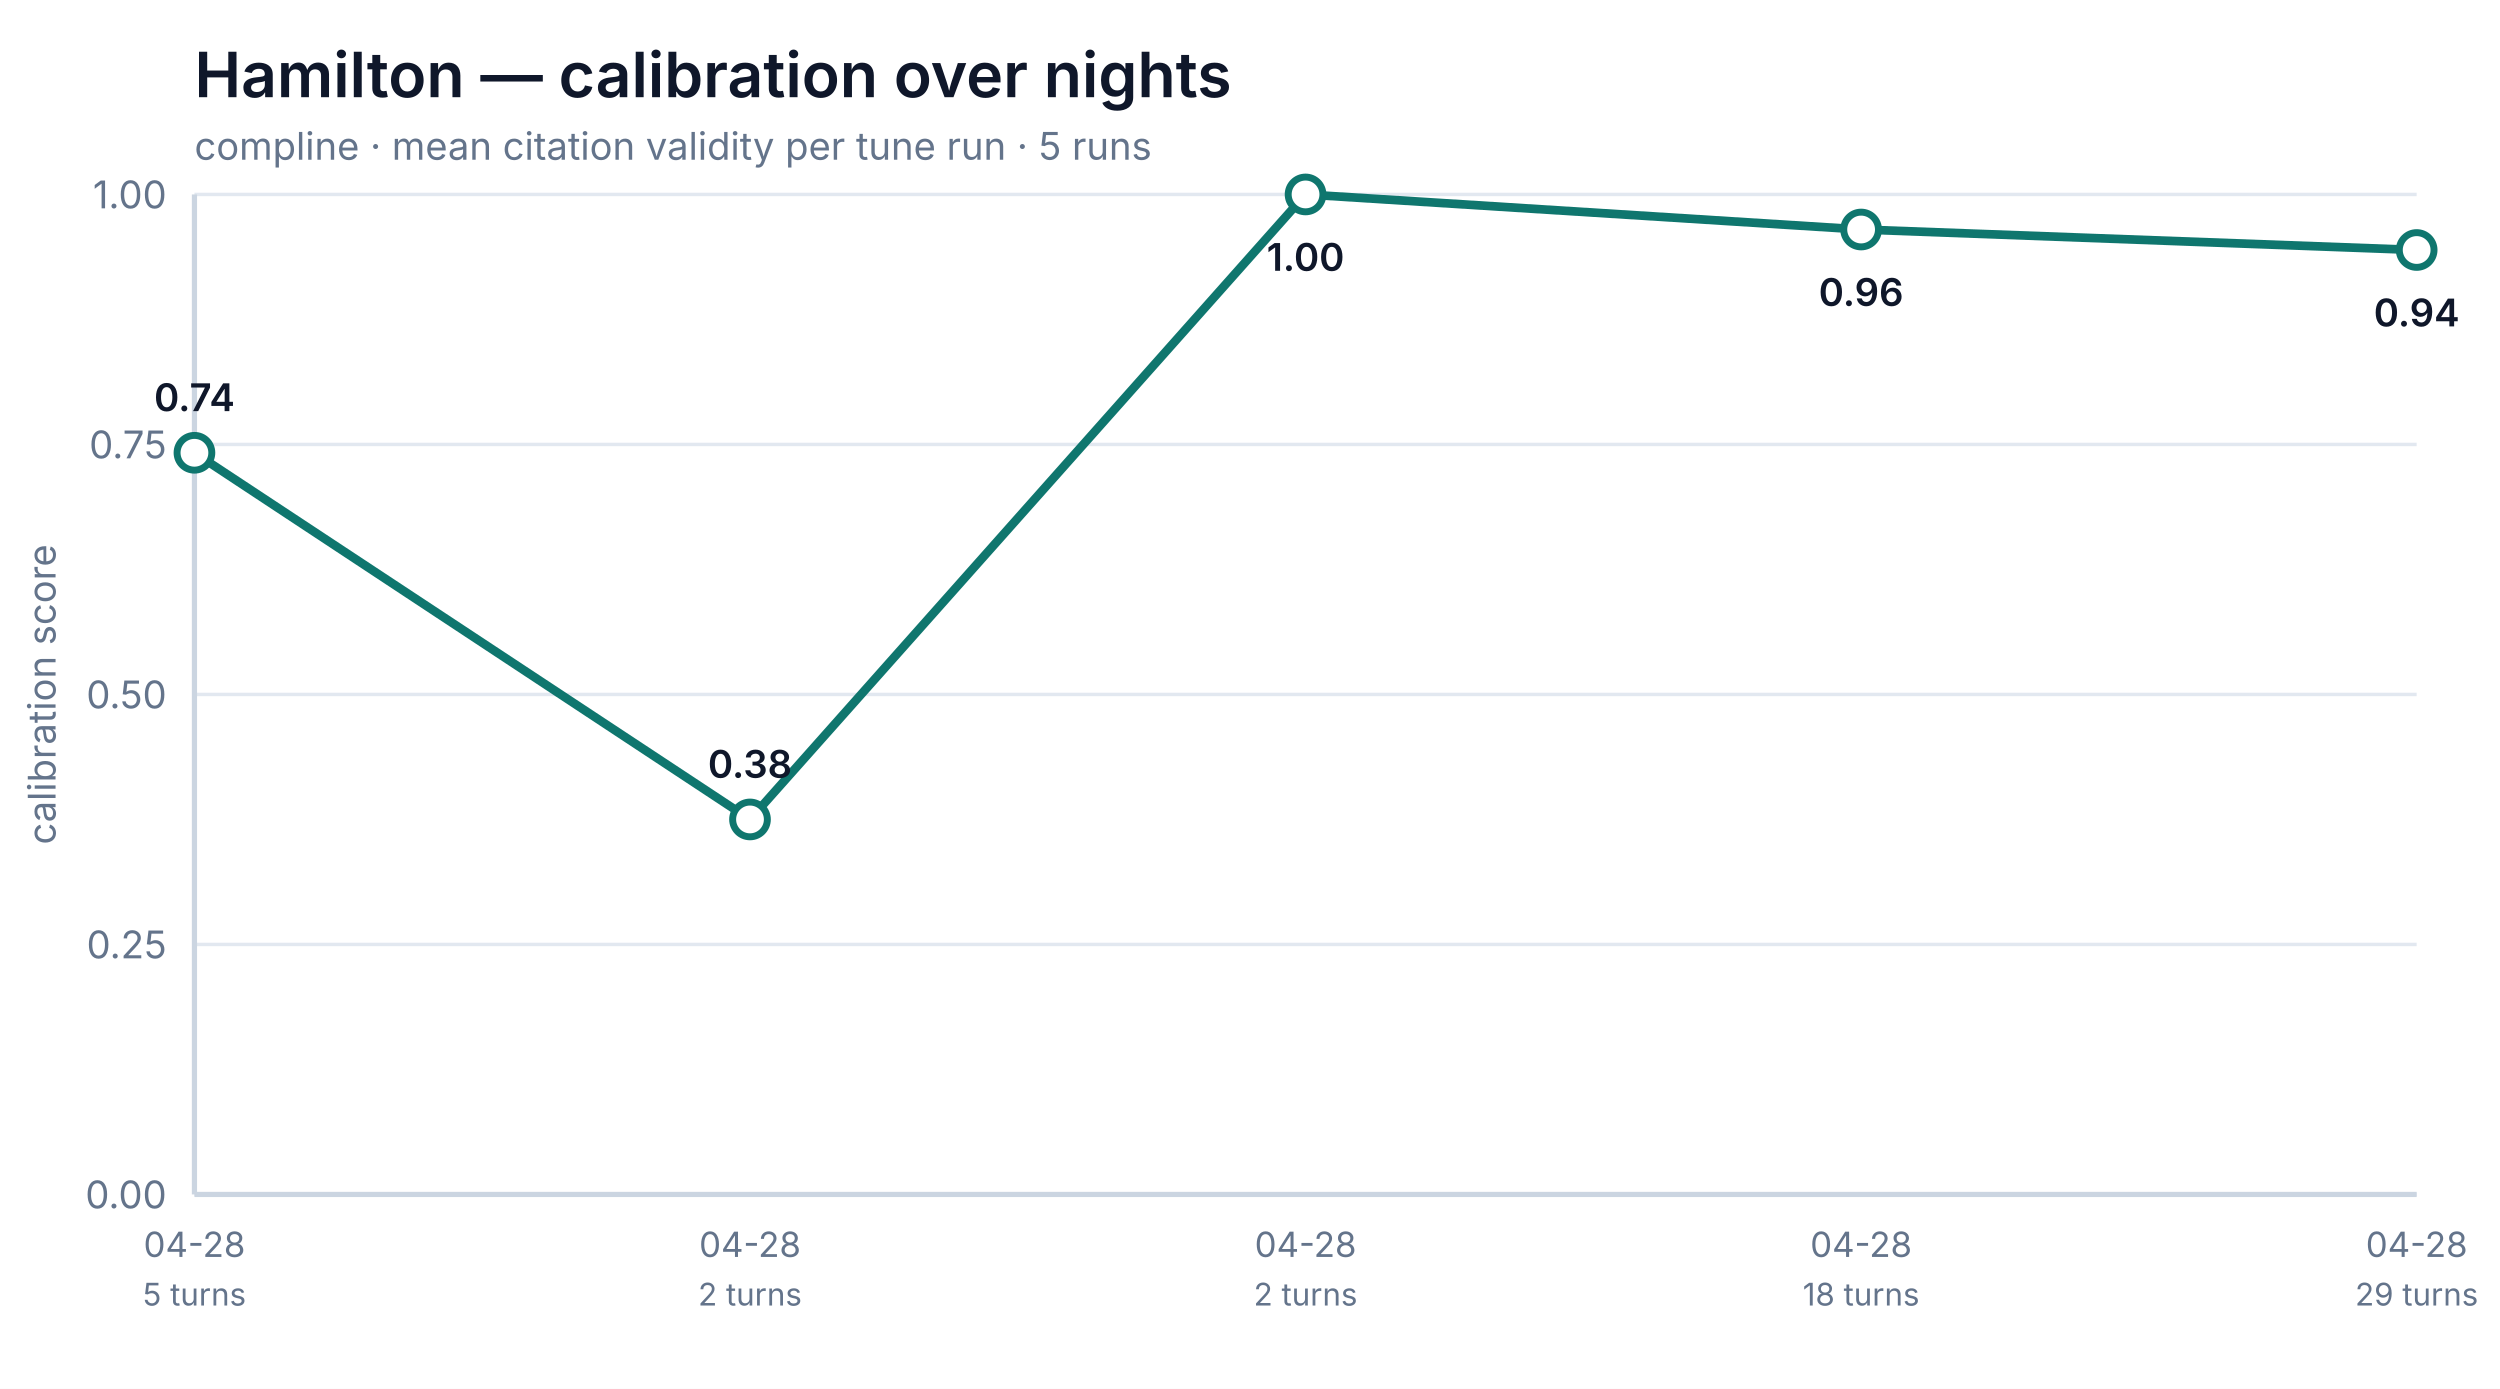
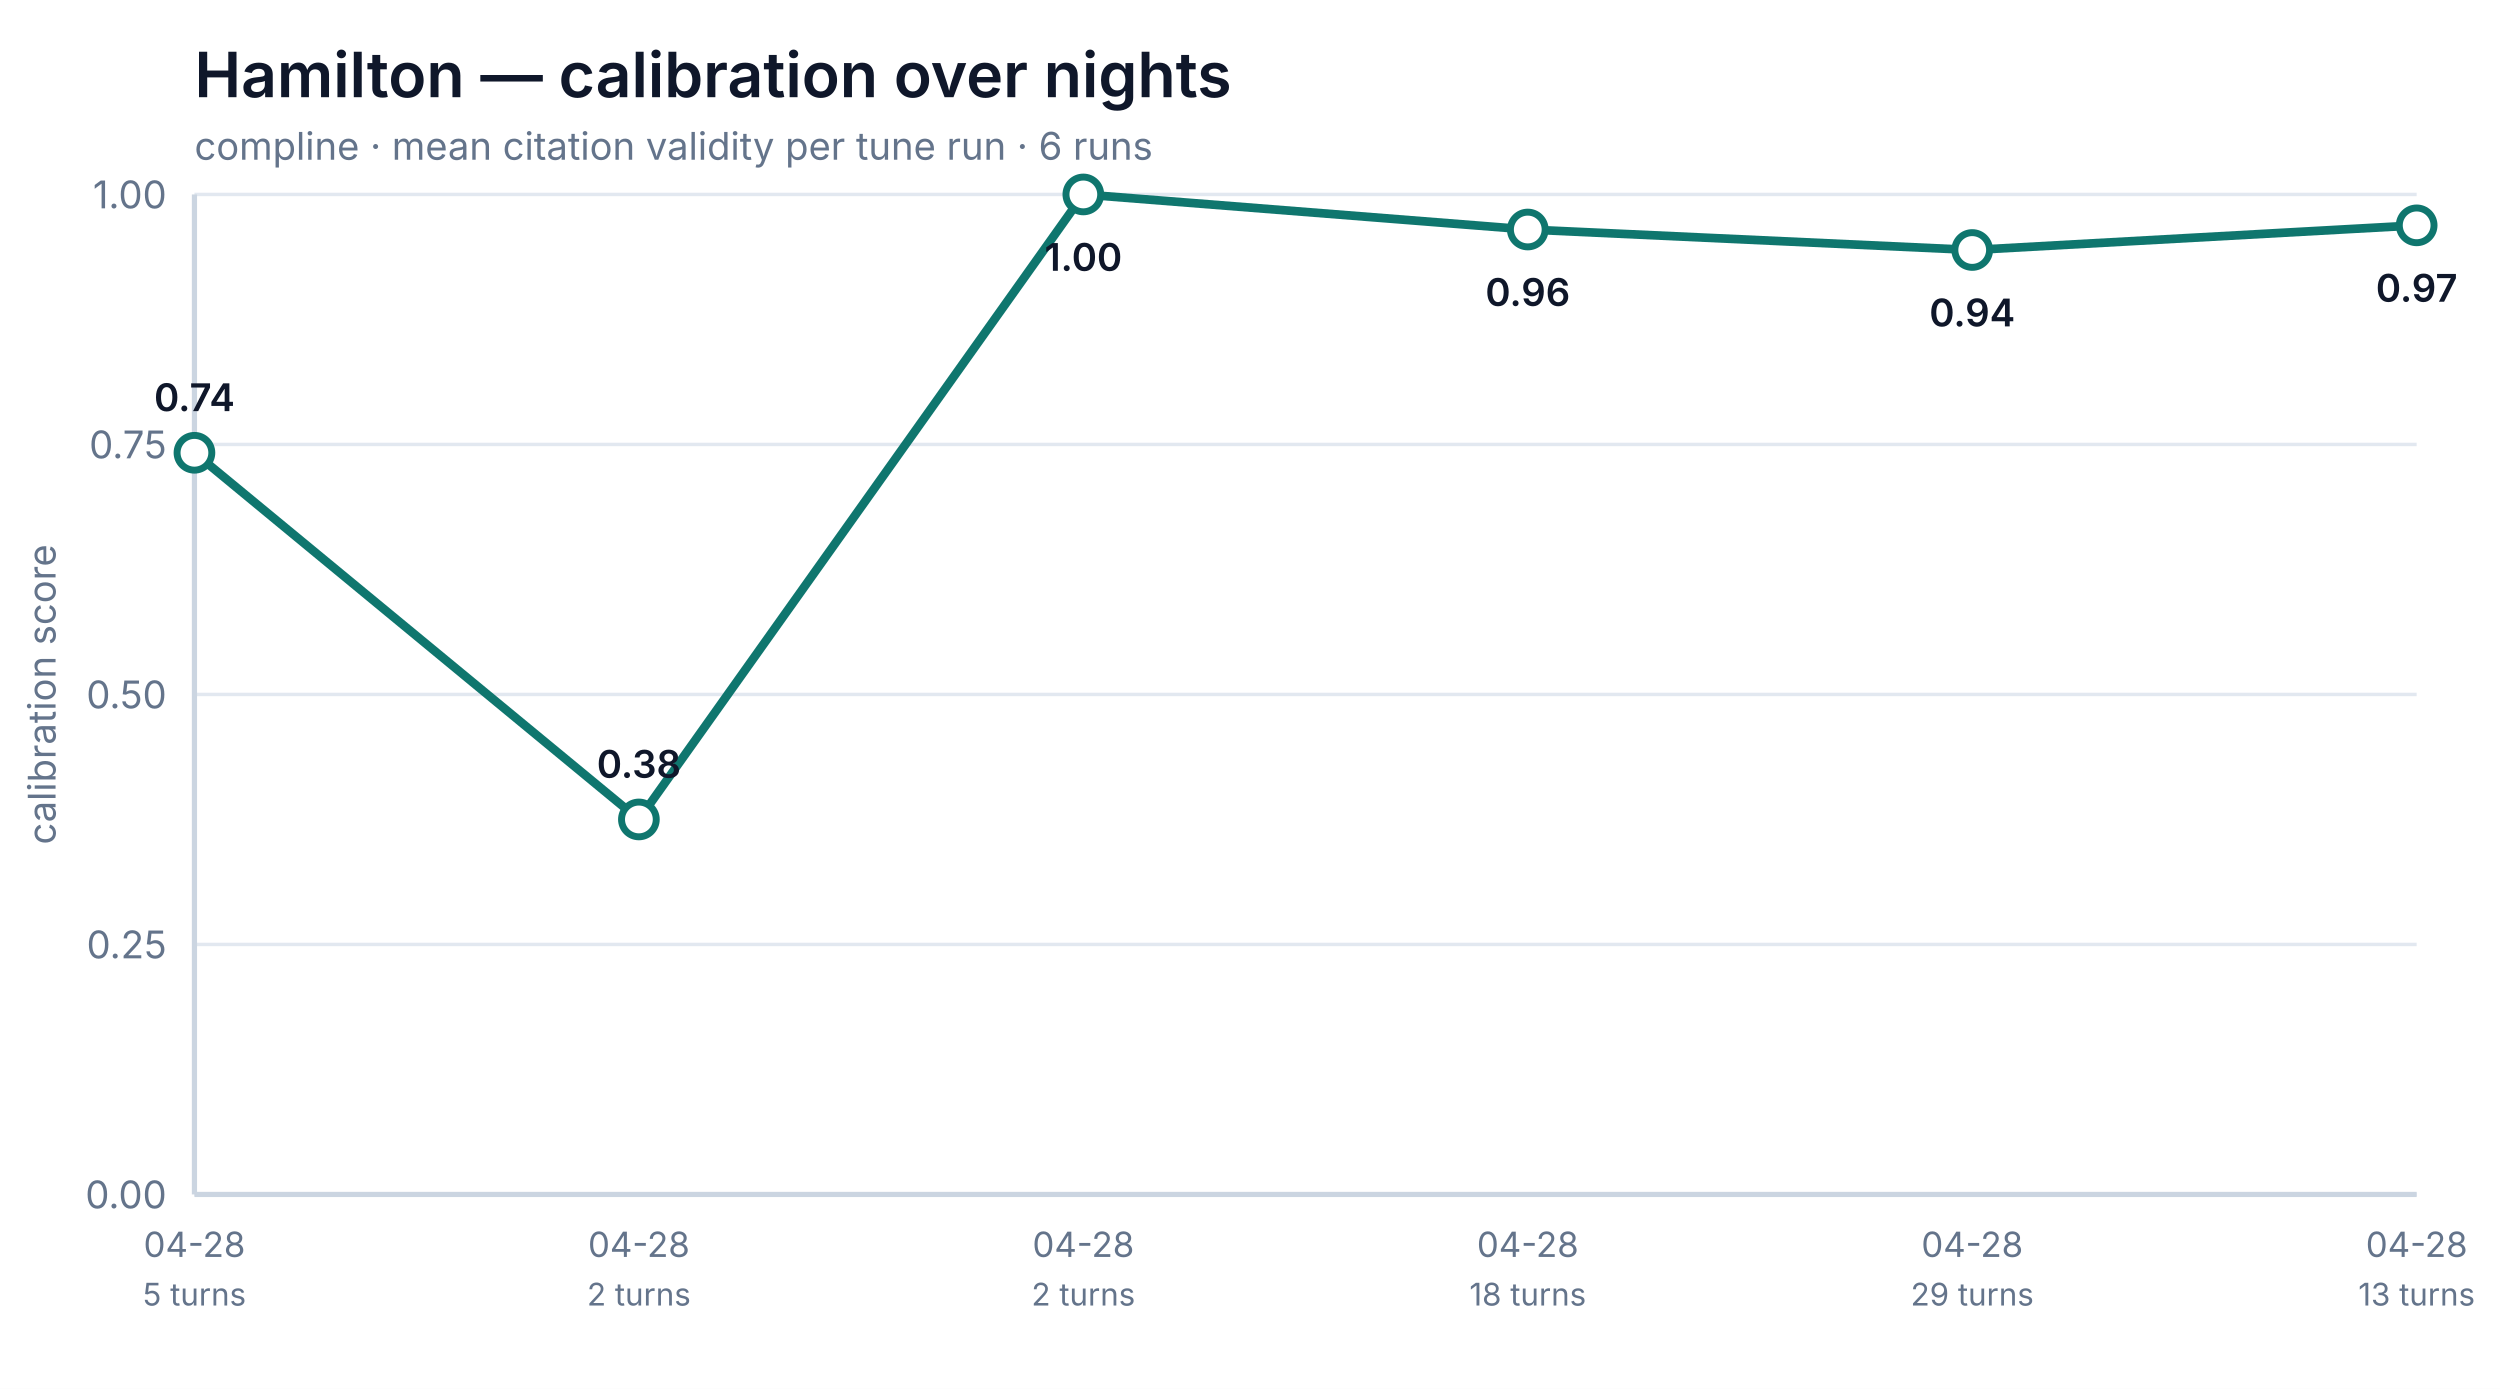
<svg xmlns="http://www.w3.org/2000/svg" viewBox="0 0 720 400" width="720" height="400" font-family="ui-sans-serif, system-ui, -apple-system, BlinkMacSystemFont, sans-serif">
  <rect width="720" height="400" fill="#ffffff" />
  <text x="56" y="28" font-size="18" font-weight="600" fill="#0f172a">Hamilton — calibration over nights</text>
-   <text x="56" y="46" font-size="11" fill="#64748b">compline · mean citation validity per tune run · 5 runs</text>
+   <text x="56" y="46" font-size="11" fill="#64748b">compline · mean citation validity per tune run · 6 runs</text>
  <line x1="56" y1="344.0" x2="696" y2="344.0" stroke="#e2e8f0" stroke-width="1" />
  <text x="48" y="348.0" font-size="11" fill="#64748b" text-anchor="end">0.00</text>
  <line x1="56" y1="272.0" x2="696" y2="272.0" stroke="#e2e8f0" stroke-width="1" />
  <text x="48" y="276.0" font-size="11" fill="#64748b" text-anchor="end">0.25</text>
  <line x1="56" y1="200.0" x2="696" y2="200.0" stroke="#e2e8f0" stroke-width="1" />
  <text x="48" y="204.0" font-size="11" fill="#64748b" text-anchor="end">0.50</text>
  <line x1="56" y1="128.0" x2="696" y2="128.0" stroke="#e2e8f0" stroke-width="1" />
  <text x="48" y="132.0" font-size="11" fill="#64748b" text-anchor="end">0.75</text>
  <line x1="56" y1="56.0" x2="696" y2="56.0" stroke="#e2e8f0" stroke-width="1" />
  <text x="48" y="60.0" font-size="11" fill="#64748b" text-anchor="end">1.00</text>
  <line x1="56" y1="56" x2="56" y2="344" stroke="#cbd5e1" stroke-width="1.5" />
  <line x1="56" y1="344" x2="696" y2="344" stroke="#cbd5e1" stroke-width="1.5" />
  <text transform="translate(16 200.0) rotate(-90)" font-size="11" fill="#64748b" text-anchor="middle">calibration score</text>
-   <path d="M 56.0 130.4 L 216.0 236.0 L 376.0 56.0 L 536.0 66.1 L 696.0 72.0" fill="none" stroke="#0f766e" stroke-width="2.5" stroke-linecap="round" stroke-linejoin="round" />
+   <path d="M 56.0 130.4 L 184.0 236.0 L 312.0 56.0 L 440.0 66.1 L 568.0 72.0 L 696.0 64.9" fill="none" stroke="#0f766e" stroke-width="2.5" stroke-linecap="round" stroke-linejoin="round" />
  <circle cx="56.0" cy="130.4" r="5" fill="#ffffff" stroke="#0f766e" stroke-width="2" />
  <text x="56.0" y="118.4" font-size="11" font-weight="600" fill="#0f172a" text-anchor="middle">0.74</text>
-   <circle cx="216.0" cy="236.0" r="5" fill="#ffffff" stroke="#0f766e" stroke-width="2" />
-   <text x="216.0" y="224.0" font-size="11" font-weight="600" fill="#0f172a" text-anchor="middle">0.38</text>
-   <circle cx="376.0" cy="56.0" r="5" fill="#ffffff" stroke="#0f766e" stroke-width="2" />
-   <text x="376.0" y="78.0" font-size="11" font-weight="600" fill="#0f172a" text-anchor="middle">1.00</text>
-   <circle cx="536.0" cy="66.1" r="5" fill="#ffffff" stroke="#0f766e" stroke-width="2" />
-   <text x="536.0" y="88.1" font-size="11" font-weight="600" fill="#0f172a" text-anchor="middle">0.96</text>
-   <circle cx="696.0" cy="72.0" r="5" fill="#ffffff" stroke="#0f766e" stroke-width="2" />
-   <text x="696.0" y="94.0" font-size="11" font-weight="600" fill="#0f172a" text-anchor="middle">0.94</text>
+   <circle cx="184.0" cy="236.0" r="5" fill="#ffffff" stroke="#0f766e" stroke-width="2" />
+   <text x="184.0" y="224.0" font-size="11" font-weight="600" fill="#0f172a" text-anchor="middle">0.38</text>
+   <circle cx="312.0" cy="56.0" r="5" fill="#ffffff" stroke="#0f766e" stroke-width="2" />
+   <text x="312.0" y="78.0" font-size="11" font-weight="600" fill="#0f172a" text-anchor="middle">1.00</text>
+   <circle cx="440.0" cy="66.1" r="5" fill="#ffffff" stroke="#0f766e" stroke-width="2" />
+   <text x="440.0" y="88.1" font-size="11" font-weight="600" fill="#0f172a" text-anchor="middle">0.96</text>
+   <circle cx="568.0" cy="72.0" r="5" fill="#ffffff" stroke="#0f766e" stroke-width="2" />
+   <text x="568.0" y="94.0" font-size="11" font-weight="600" fill="#0f172a" text-anchor="middle">0.94</text>
+   <circle cx="696.0" cy="64.9" r="5" fill="#ffffff" stroke="#0f766e" stroke-width="2" />
+   <text x="696.0" y="86.9" font-size="11" font-weight="600" fill="#0f172a" text-anchor="middle">0.97</text>
  <text x="56.0" y="362.0" font-size="10" fill="#64748b" text-anchor="middle">04-28</text>
  <text x="56.0" y="376.0" font-size="9" fill="#64748b" text-anchor="middle">5 turns</text>
-   <text x="216.0" y="362.0" font-size="10" fill="#64748b" text-anchor="middle">04-28</text>
-   <text x="216.0" y="376.0" font-size="9" fill="#64748b" text-anchor="middle">2 turns</text>
-   <text x="376.0" y="362.0" font-size="10" fill="#64748b" text-anchor="middle">04-28</text>
-   <text x="376.0" y="376.0" font-size="9" fill="#64748b" text-anchor="middle">2 turns</text>
-   <text x="536.0" y="362.0" font-size="10" fill="#64748b" text-anchor="middle">04-28</text>
-   <text x="536.0" y="376.0" font-size="9" fill="#64748b" text-anchor="middle">18 turns</text>
+   <text x="184.0" y="362.0" font-size="10" fill="#64748b" text-anchor="middle">04-28</text>
+   <text x="184.0" y="376.0" font-size="9" fill="#64748b" text-anchor="middle">2 turns</text>
+   <text x="312.0" y="362.0" font-size="10" fill="#64748b" text-anchor="middle">04-28</text>
+   <text x="312.0" y="376.0" font-size="9" fill="#64748b" text-anchor="middle">2 turns</text>
+   <text x="440.0" y="362.0" font-size="10" fill="#64748b" text-anchor="middle">04-28</text>
+   <text x="440.0" y="376.0" font-size="9" fill="#64748b" text-anchor="middle">18 turns</text>
+   <text x="568.0" y="362.0" font-size="10" fill="#64748b" text-anchor="middle">04-28</text>
+   <text x="568.0" y="376.0" font-size="9" fill="#64748b" text-anchor="middle">29 turns</text>
  <text x="696.0" y="362.0" font-size="10" fill="#64748b" text-anchor="middle">04-28</text>
-   <text x="696.0" y="376.0" font-size="9" fill="#64748b" text-anchor="middle">29 turns</text>
+   <text x="696.0" y="376.0" font-size="9" fill="#64748b" text-anchor="middle">13 turns</text>
</svg>
